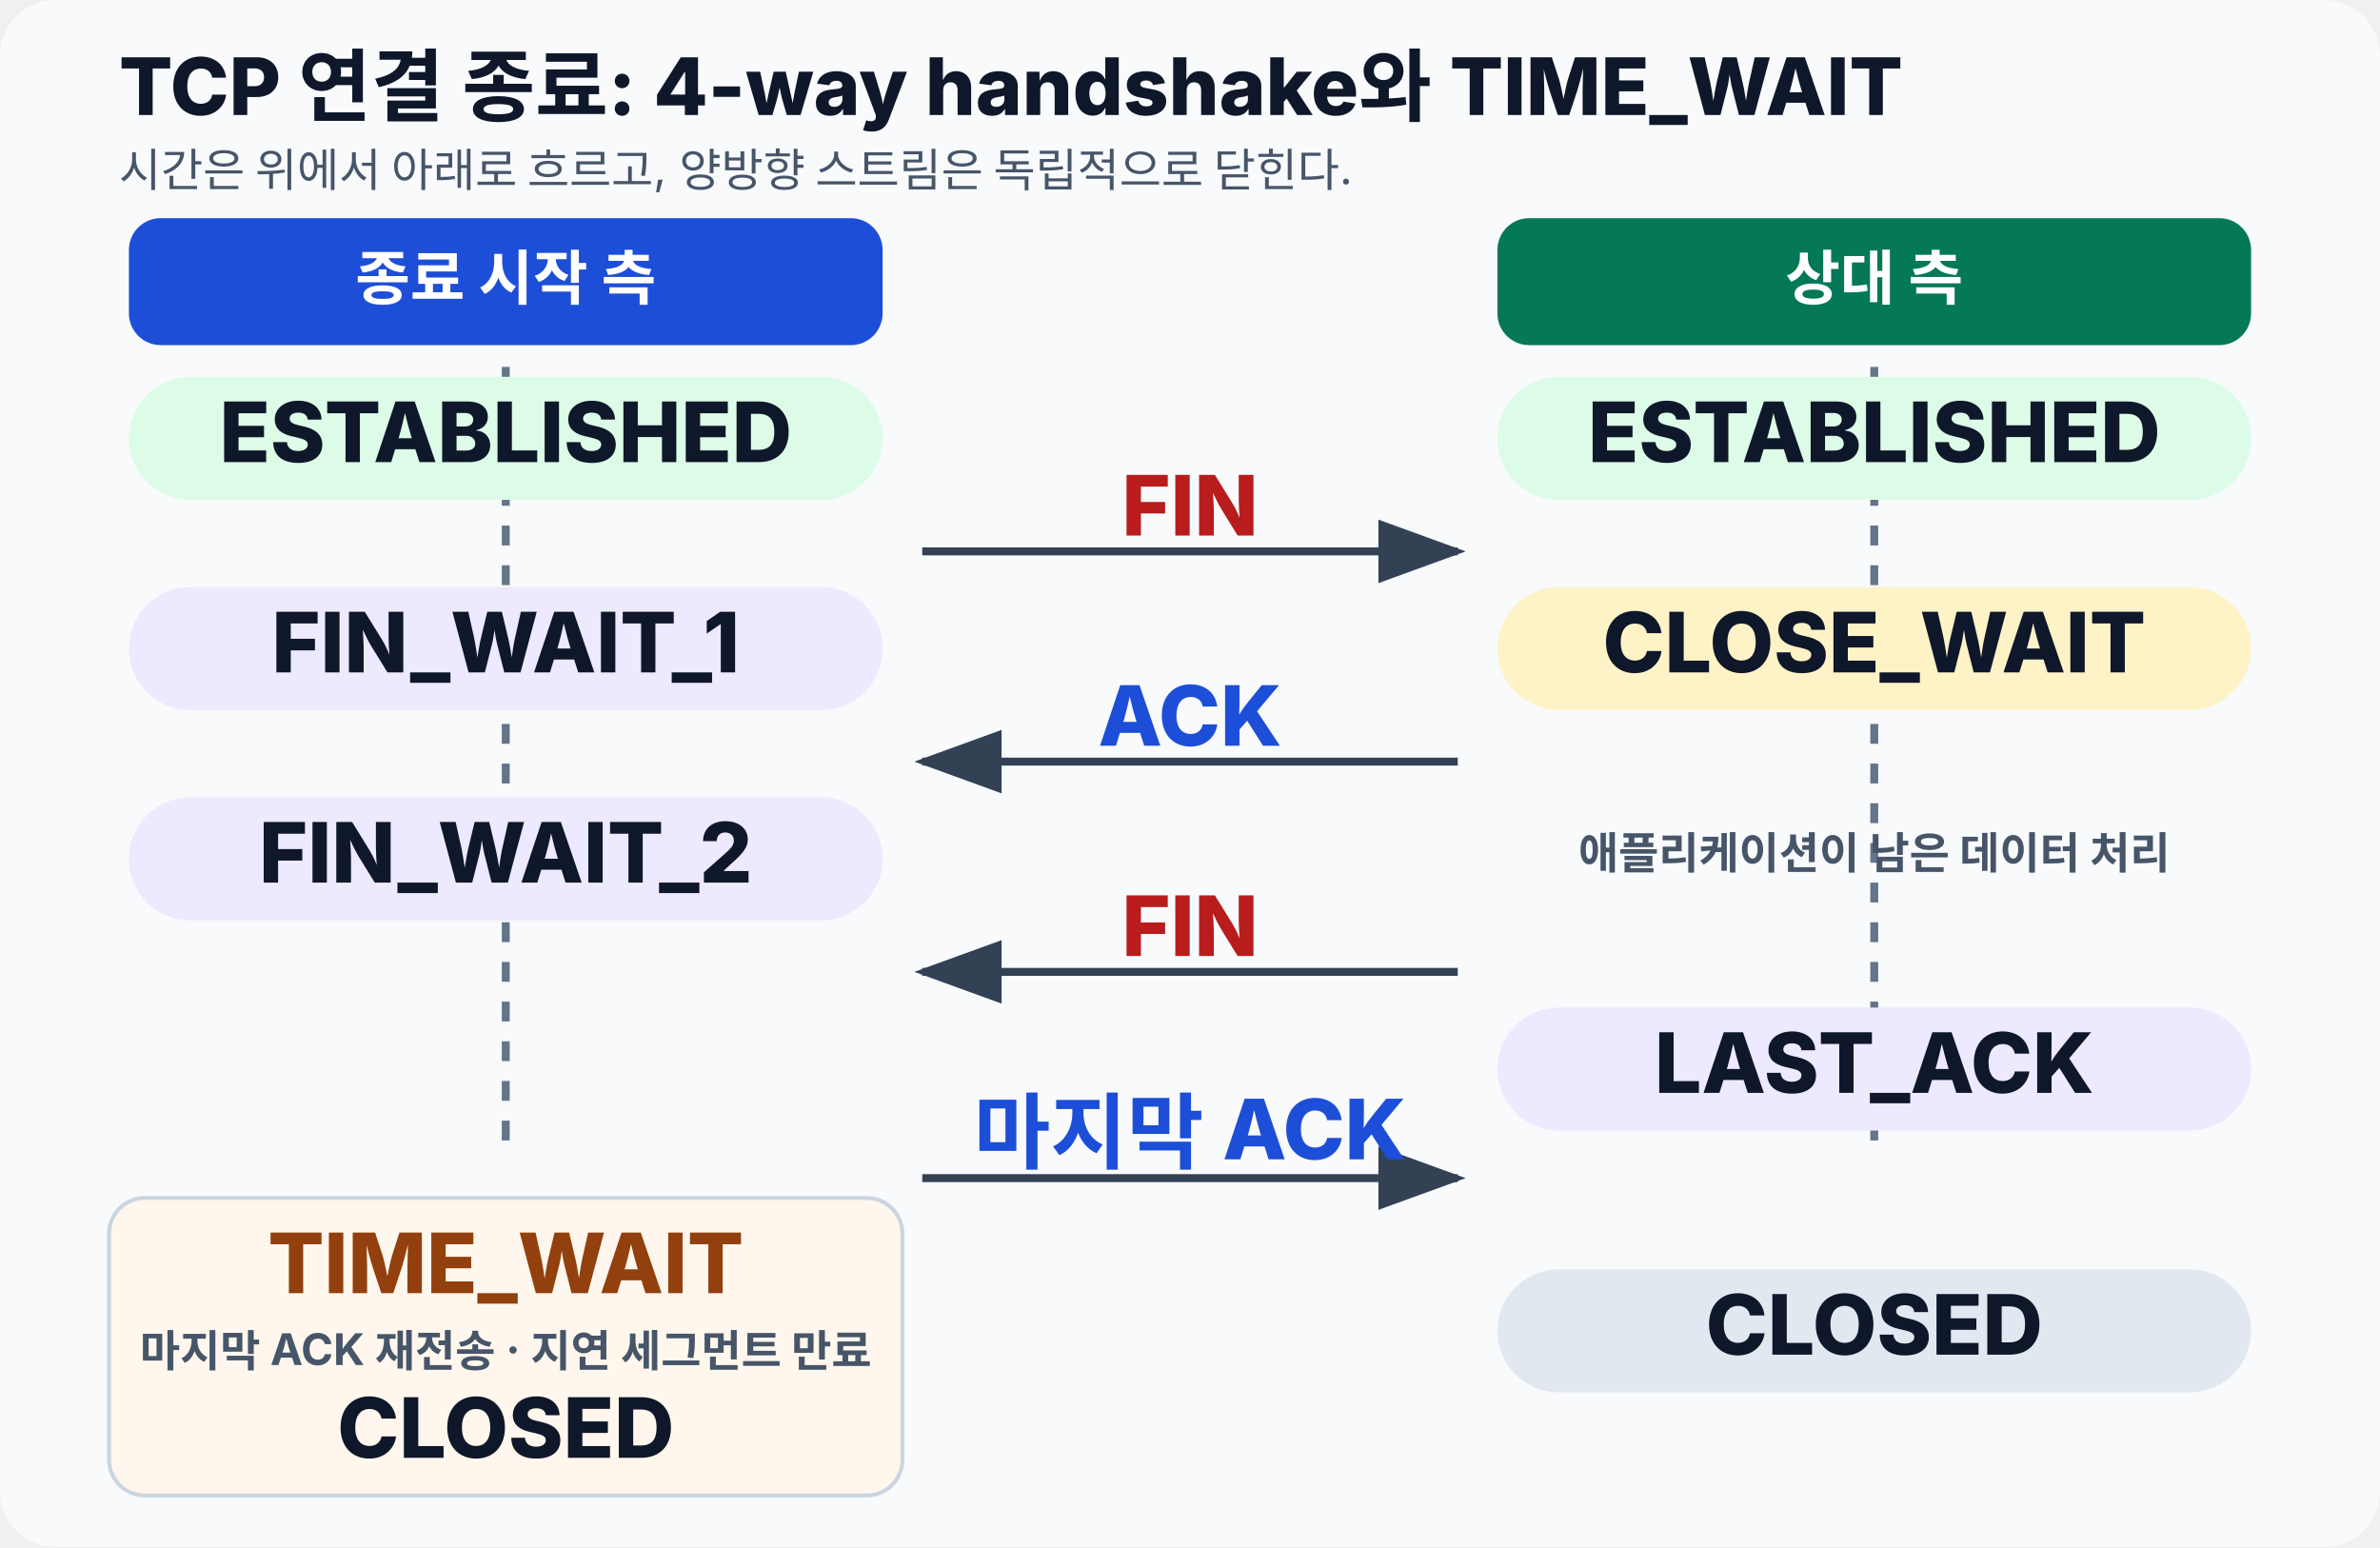
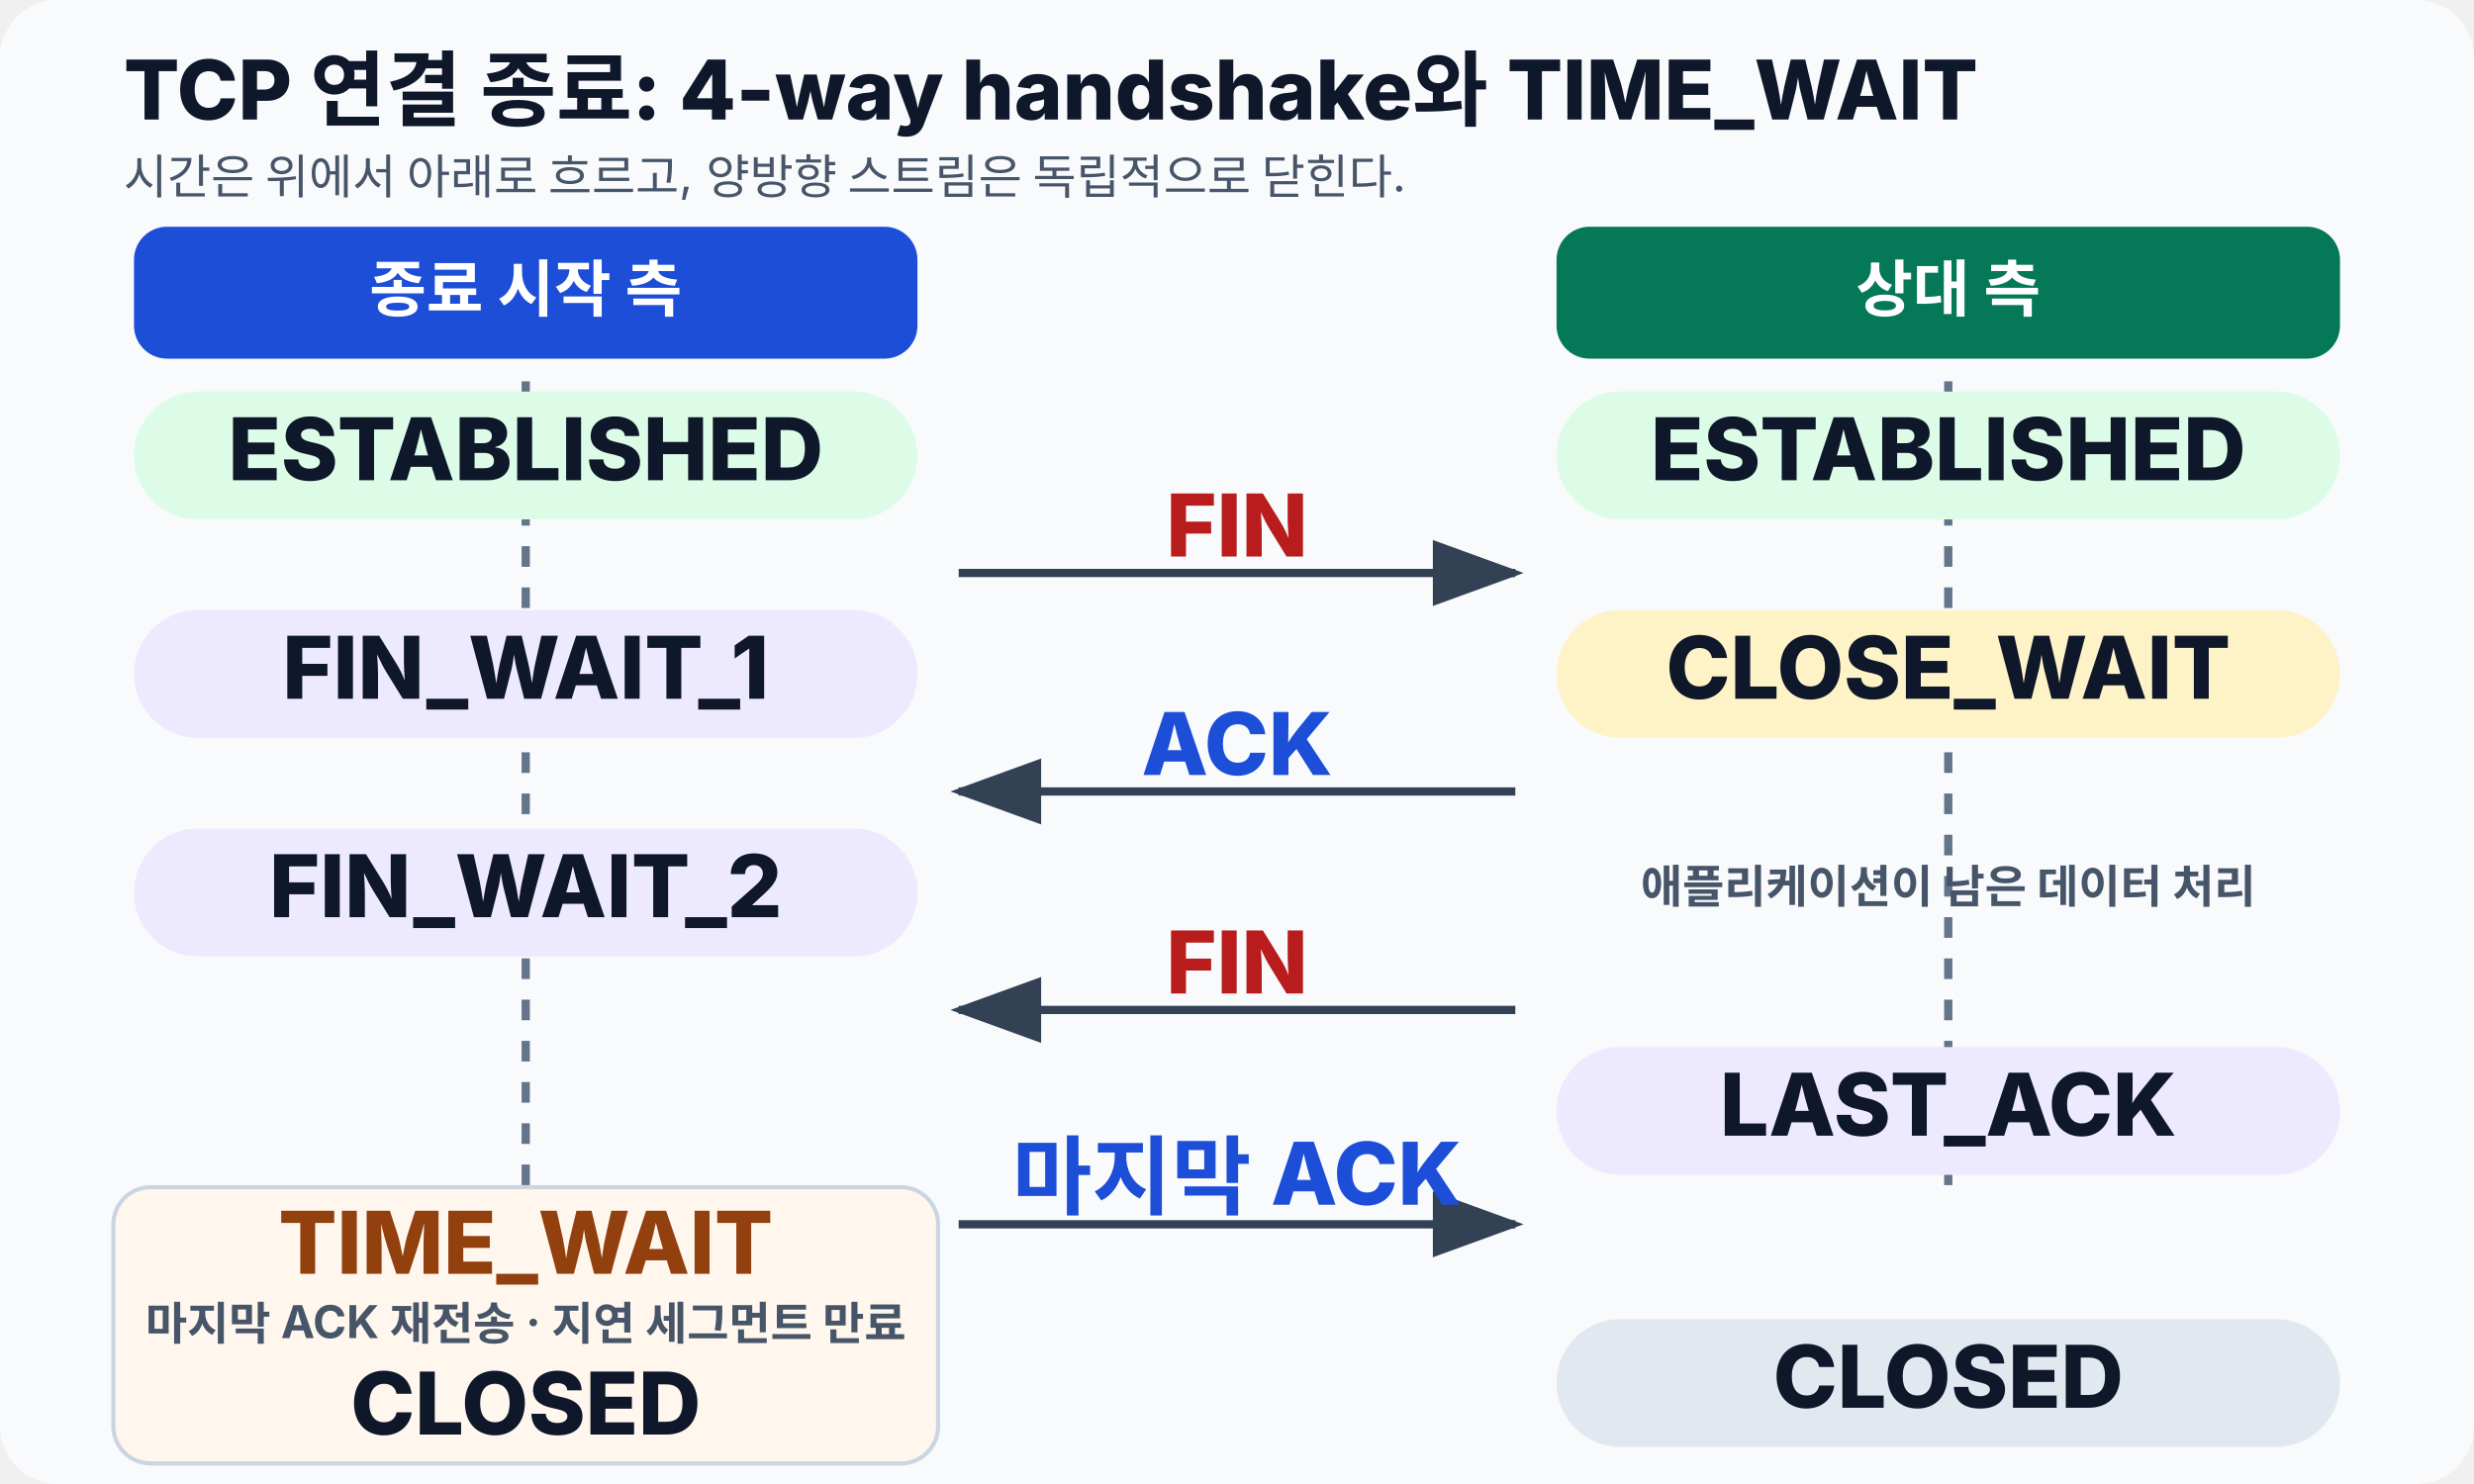
- <svg xmlns="http://www.w3.org/2000/svg" viewBox="0 0 1200 780" role="img" aria-labelledby="tcp-four-way-handshake-time-wait-title tcp-four-way-handshake-time-wait-desc">
+ <svg xmlns="http://www.w3.org/2000/svg" viewBox="0 0 1200 720" role="img" aria-labelledby="tcp-four-way-handshake-time-wait-title tcp-four-way-handshake-time-wait-desc">
  <style>
    .bg{fill:#f8fafc}.ink{fill:#0f172a}.muted{fill:#475569}.blue{fill:#1d4ed8}.violet{fill:#6d28d9}.green{fill:#047857}.amber{fill:#92400e}.danger{fill:#b91c1c}.line{fill:none;stroke:#334155;stroke-width:4}.dash{fill:none;stroke:#64748b;stroke-width:4;stroke-dasharray:10 10}text{font-family:ui-sans-serif,system-ui,-apple-system,BlinkMacSystemFont,"Segoe UI",sans-serif}.title{font-size:40px;font-weight:800}.subtitle{font-size:23px}.name{font-size:30px;font-weight:800}.label{font-size:42px;font-weight:800}.chip{font-size:42px;font-weight:800}.note{font-size:22px;font-weight:700}
  </style>
-   <rect class="bg" width="1200" height="780" rx="28" />
+   <rect class="bg" width="1200" height="720" rx="28" />
  <text class="ink title" x="60" y="58">TCP 연결 종료: 4-way handshake와 TIME_WAIT</text>
  <text class="muted subtitle" x="60" y="94">시간은 위에서 아래로 흐르고, 양방향 스트림은 독립적으로 닫힌다.</text>
  <rect class="blue" x="65" y="110" width="380" height="64" rx="16" />
  <text fill="#fff" class="name" x="255" y="151" text-anchor="middle">종료 시작 측</text>
  <rect class="green" x="755" y="110" width="380" height="64" rx="16" />
  <text fill="#fff" class="name" x="945" y="151" text-anchor="middle">상대 측</text>
  <path class="dash" d="M255 185v390M945 185v390" />
  <rect x="65" y="190" width="380" height="62" rx="31" fill="#dcfce7" />
  <text class="ink chip" x="255" y="233" text-anchor="middle">ESTABLISHED</text>
  <rect x="755" y="190" width="380" height="62" rx="31" fill="#dcfce7" />
  <text class="ink chip" x="945" y="233" text-anchor="middle">ESTABLISHED</text>
  <path class="line" d="M465 278H735" marker-end="url(#arrow)" />
  <text class="danger label" x="600" y="270" text-anchor="middle">FIN</text>
  <rect x="65" y="296" width="380" height="62" rx="31" fill="#ede9fe" />
  <text class="ink chip" x="255" y="339" text-anchor="middle">FIN_WAIT_1</text>
  <rect x="755" y="296" width="380" height="62" rx="31" fill="#fef3c7" />
  <text class="ink chip" x="945" y="339" text-anchor="middle">CLOSE_WAIT</text>
  <path class="line" d="M735 384H465" marker-end="url(#arrow)" />
  <text class="blue label" x="600" y="376" text-anchor="middle">ACK</text>
  <rect x="65" y="402" width="380" height="62" rx="31" fill="#ede9fe" />
  <text class="ink chip" x="255" y="445" text-anchor="middle">FIN_WAIT_2</text>
  <text class="muted note" x="945" y="438" text-anchor="middle">애플리케이션이 남은 데이터 처리</text>
  <path class="line" d="M735 490H465" marker-end="url(#arrow)" />
  <text class="danger label" x="600" y="482" text-anchor="middle">FIN</text>
  <rect x="755" y="508" width="380" height="62" rx="31" fill="#ede9fe" />
  <text class="ink chip" x="945" y="551" text-anchor="middle">LAST_ACK</text>
  <path class="line" d="M465 594H735" marker-end="url(#arrow)" />
  <text class="blue label" x="600" y="586" text-anchor="middle">마지막 ACK</text>
-   <rect x="55" y="604" width="400" height="150" rx="18" fill="#fff7ed" stroke="#cbd5e1" stroke-width="2" />
-   <text class="amber chip" x="255" y="652" text-anchor="middle">TIME_WAIT</text>
-   <text class="muted note" x="255" y="689" text-anchor="middle">마지막 ACK 재전송 · 지연 세그먼트 만료</text>
-   <text class="ink chip" x="255" y="735" text-anchor="middle">CLOSED</text>
+   <rect x="55" y="576" width="400" height="134" rx="18" fill="#fff7ed" stroke="#cbd5e1" stroke-width="2" />
+   <text class="amber chip" x="255" y="618" text-anchor="middle">TIME_WAIT</text>
+   <text class="muted note" x="255" y="650" text-anchor="middle">마지막 ACK 재전송 · 지연 세그먼트 만료</text>
+   <text class="ink chip" x="255" y="696" text-anchor="middle">CLOSED</text>
  <rect x="755" y="640" width="380" height="62" rx="31" fill="#e2e8f0" />
  <text class="ink chip" x="945" y="683" text-anchor="middle">CLOSED</text>
  <defs>
    <marker id="arrow" markerWidth="12" markerHeight="12" refX="10" refY="4" orient="auto">
      <path d="M0,0 L0,8 L11,4 z" fill="#334155" />
    </marker>
  </defs>
</svg>
